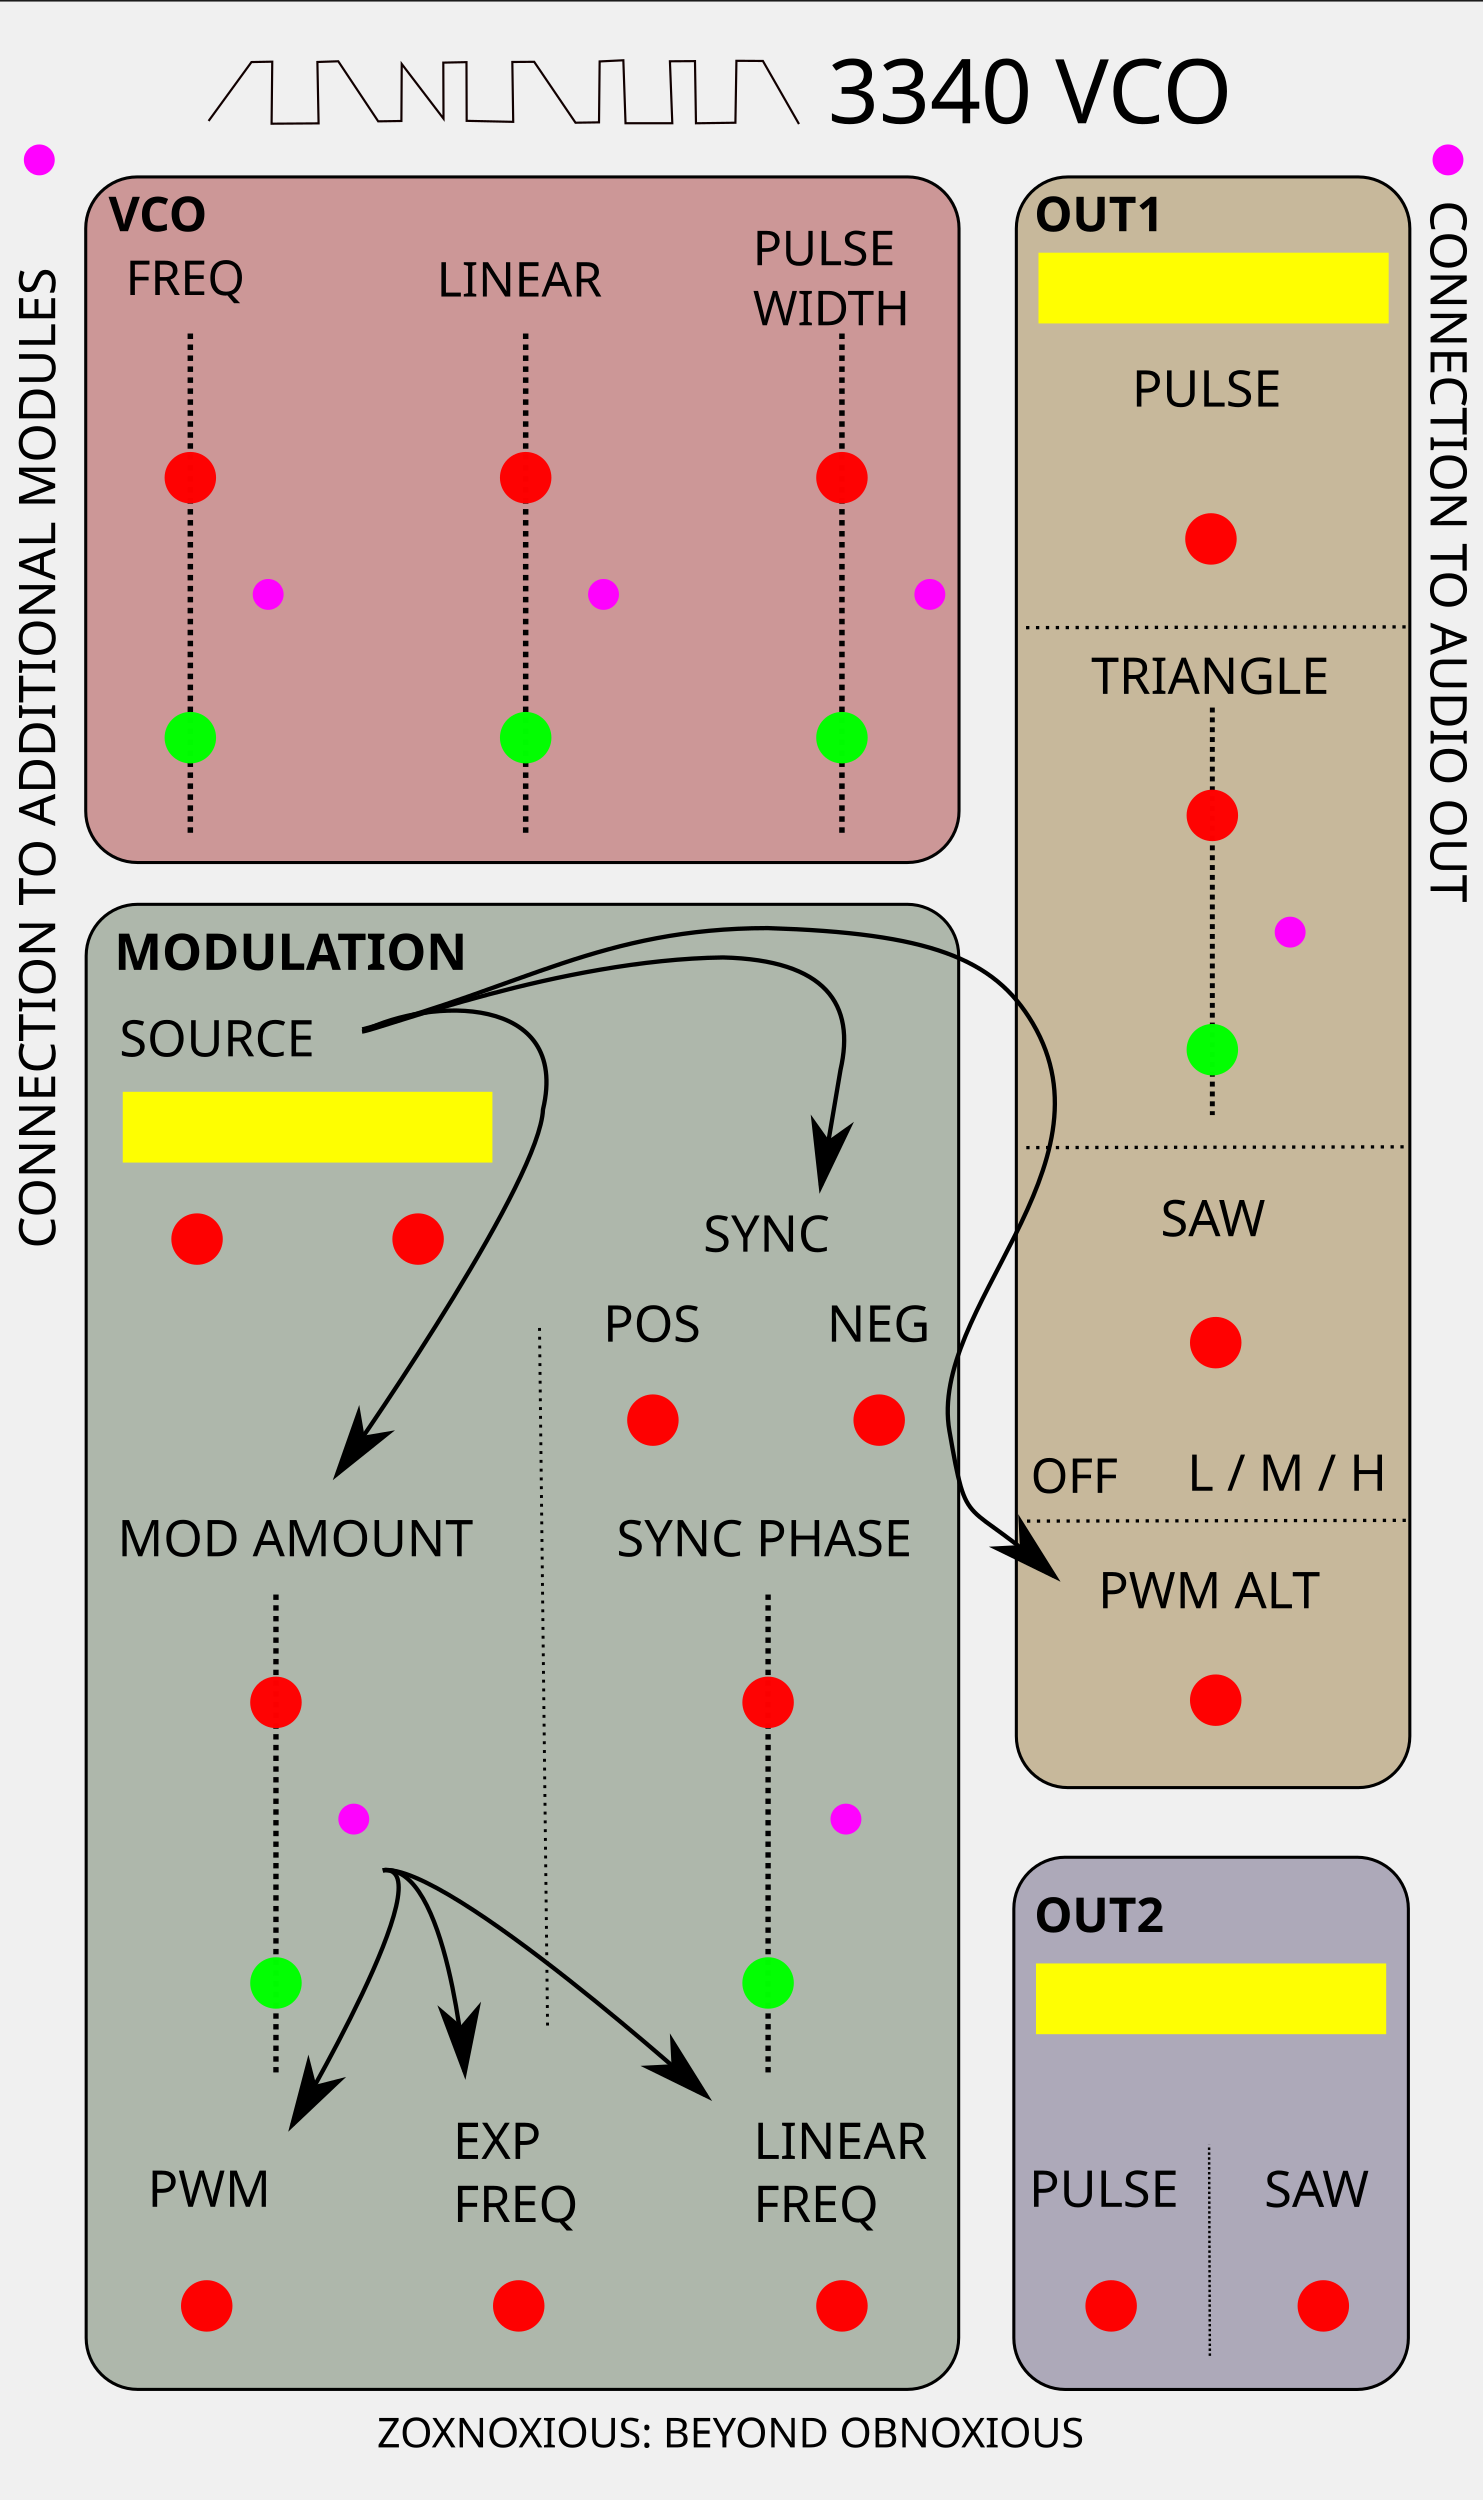
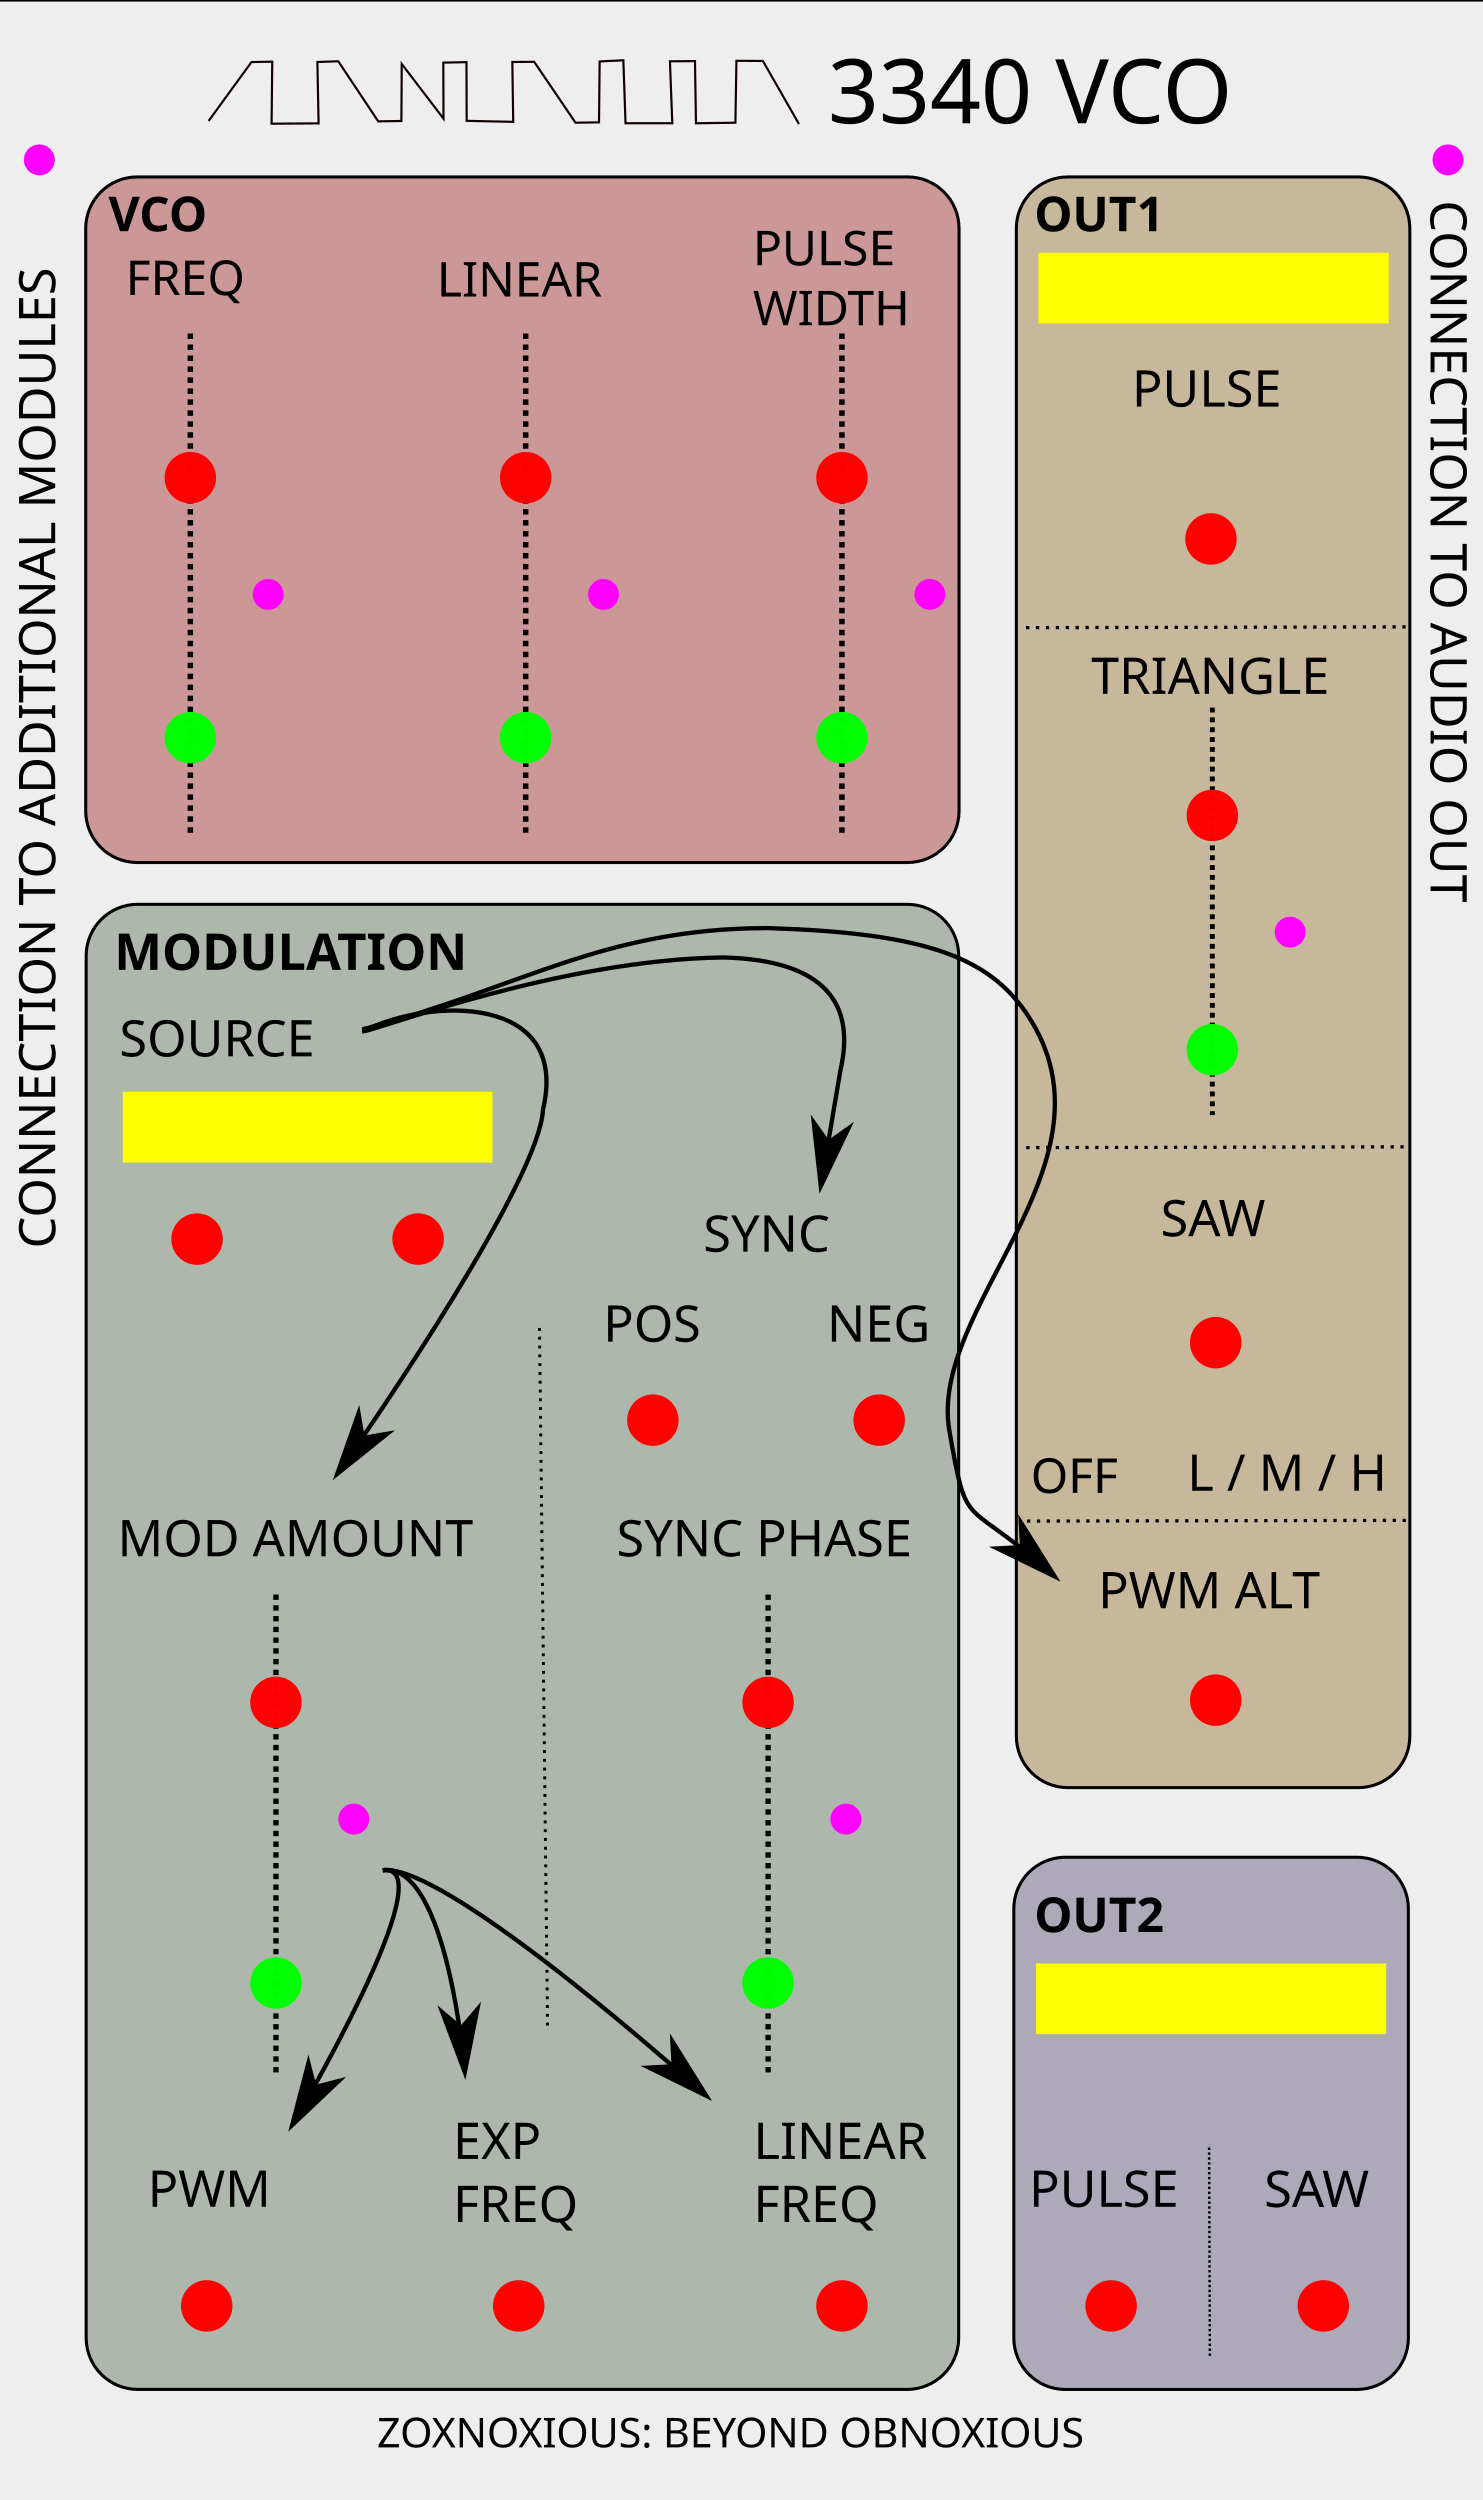
<svg xmlns="http://www.w3.org/2000/svg" width="76.2mm" height="128.5mm" viewBox="0 0 76.2 128.5" version="1.1" id="svg26">
  <defs id="defs23">
    <marker style="overflow:visible" id="Arrow1Lend" refX="0" refY="0" orient="auto" viewBox="0 0 17.774 10.156" markerWidth="8.774" markerHeight="5.014" preserveAspectRatio="xMidYMid">
      <path transform="matrix(-0.8,0,0,-0.8,-10,0)" style="fill:context-stroke;fill-rule:evenodd;stroke:#000000;stroke-width:1pt;stroke-opacity:1" d="M 0,0 5,-5 -12.5,0 5,5 Z" id="path15157" />
    </marker>
    <marker style="overflow:visible" id="Tail" refX="0" refY="0" orient="auto">
      <g transform="scale(-1.2)" id="g15202">
        <path style="fill:none;fill-rule:evenodd;stroke:context-stroke;stroke-width:0.8;stroke-linecap:round" d="M -3.805,-3.959 0.544,0" id="path15190" />
        <path style="fill:none;fill-rule:evenodd;stroke:context-stroke;stroke-width:0.8;stroke-linecap:round" d="M -1.287,-3.959 3.062,0" id="path15192" />
        <path style="fill:none;fill-rule:evenodd;stroke:context-stroke;stroke-width:0.8;stroke-linecap:round" d="M 1.305,-3.959 5.654,0" id="path15194" />
        <path style="fill:none;fill-rule:evenodd;stroke:context-stroke;stroke-width:0.8;stroke-linecap:round" d="M -3.805,4.178 0.544,0.22" id="path15196" />
        <path style="fill:none;fill-rule:evenodd;stroke:context-stroke;stroke-width:0.8;stroke-linecap:round" d="M -1.287,4.178 3.062,0.22" id="path15198" />
        <path style="fill:none;fill-rule:evenodd;stroke:context-stroke;stroke-width:0.8;stroke-linecap:round" d="M 1.305,4.178 5.654,0.22" id="path15200" />
      </g>
    </marker>
    <marker style="overflow:visible" id="Arrow2Lend" refX="0" refY="0" orient="auto">
      <path transform="matrix(-1.1,0,0,-1.1,-1.1,0)" d="M 8.719,4.034 -2.207,0.016 8.719,-4.002 c -1.745,2.372 -1.735,5.617 -6e-7,8.035 z" style="fill:context-stroke;fill-rule:evenodd;stroke:context-stroke;stroke-width:0.625;stroke-linejoin:round" id="path15175" />
    </marker>
    <marker style="overflow:visible" id="marker15424" refX="0" refY="0" orient="auto">
      <path transform="matrix(0.8,0,0,0.8,10,0)" style="fill:context-stroke;fill-rule:evenodd;stroke:context-stroke;stroke-width:1pt" d="M 0,0 5,-5 -12.5,0 5,5 Z" id="path15422" />
    </marker>
    <marker style="overflow:visible" id="Arrow1Lstart" refX="0" refY="0" orient="auto">
      <path transform="matrix(0.8,0,0,0.8,10,0)" style="fill:context-stroke;fill-rule:evenodd;stroke:context-stroke;stroke-width:1pt" d="M 0,0 5,-5 -12.5,0 5,5 Z" id="path15154" />
    </marker>
    <marker style="overflow:visible" id="Arrow1Lend-2" refX="0" refY="0" orient="auto">
      <path transform="matrix(-0.8,0,0,-0.8,-10,0)" style="fill:#000000;fill-opacity:1;fill-rule:evenodd;stroke:#000000;stroke-width:1pt;stroke-opacity:1" d="M 0,0 5,-5 -12.5,0 5,5 Z" id="path15157-3" />
    </marker>
    <marker style="overflow:visible" id="Arrow1Lend-2-7" refX="0" refY="0" orient="auto">
      <path transform="matrix(-0.8,0,0,-0.8,-10,0)" style="fill:context-stroke;fill-rule:evenodd;stroke:#000000;stroke-width:1pt;stroke-opacity:1" d="M 0,0 5,-5 -12.5,0 5,5 Z" id="path15157-3-0" />
    </marker>
    <marker style="overflow:visible" id="Arrow1Lend-2-1" refX="0" refY="0" orient="auto">
      <path transform="matrix(-0.8,0,0,-0.8,-10,0)" style="fill:context-stroke;fill-rule:evenodd;stroke:#000000;stroke-width:1pt;stroke-opacity:1" d="M 0,0 5,-5 -12.5,0 5,5 Z" id="path15157-3-03" />
    </marker>
    <marker style="overflow:visible" id="Arrow1Lend-2-8" refX="0" refY="0" orient="auto">
      <path transform="matrix(-0.8,0,0,-0.8,-10,0)" style="fill:context-stroke;fill-rule:evenodd;stroke:#000000;stroke-width:1pt;stroke-opacity:1" d="M 0,0 5,-5 -12.5,0 5,5 Z" id="path15157-3-5" />
    </marker>
    <marker style="overflow:visible" id="Arrow1Lend-2-3" refX="0" refY="0" orient="auto" viewBox="0 0 17.774 10.156" markerWidth="17.774" markerHeight="10.156" preserveAspectRatio="xMidYMid">
      <path transform="matrix(-0.8,0,0,-0.8,-10,0)" style="fill:context-stroke;fill-rule:evenodd;stroke:#000000;stroke-width:1pt;stroke-opacity:1" d="M 0,0 5,-5 -12.5,0 5,5 Z" id="path15157-3-1" />
    </marker>
    <marker style="overflow:visible" id="Arrow1Lend-2-5" refX="0" refY="0" orient="auto">
      <path transform="matrix(-0.8,0,0,-0.8,-10,0)" style="fill:context-stroke;fill-rule:evenodd;stroke:#000000;stroke-width:1pt;stroke-opacity:1" d="M 0,0 5,-5 -12.5,0 5,5 Z" id="path15157-3-9" />
    </marker>
    <marker style="overflow:visible" id="Arrow1Lend-2-2" refX="0" refY="0" orient="auto">
      <path transform="matrix(-0.8,0,0,-0.8,-10,0)" style="fill:context-stroke;fill-rule:evenodd;stroke:#000000;stroke-width:1pt;stroke-opacity:1" d="M 0,0 5,-5 -12.5,0 5,5 Z" id="path15157-3-17" />
    </marker>
  </defs>
  <g id="layer3" style="display:inline">
-     <rect style="display:inline;opacity:0.89;fill:#eeeeee;fill-opacity:1;stroke:#000000;stroke-width:0.222;paint-order:markers fill stroke" id="rect297" width="77.226" height="129.322" x="-0.273" y="-0.031" />
+     <rect style="display:inline;opacity:1;fill:#eeeeee;fill-opacity:1;stroke:#000000;stroke-width:0.222;paint-order:markers fill stroke" id="rect297" width="77.226" height="129.322" x="-0.273" y="-0.031" />
    <path style="display:inline;fill:#aeb7ab;fill-opacity:1;stroke:#000000;stroke-width:0.158;stroke-opacity:1" id="rect1316-4" width="44.847" height="76.333" x="4.429" y="46.482" d="M 7.075,46.482 H 46.63 a 2.646,2.646 45 0 1 2.646,2.646 v 71.041 a 2.646,2.646 135 0 1 -2.646,2.646 H 7.075 A 2.646,2.646 45 0 1 4.429,120.169 V 49.128 A 2.646,2.646 135 0 1 7.075,46.482 Z" />
    <path style="display:inline;fill:#c7b89b;fill-opacity:1;stroke:#000000;stroke-width:0.158;stroke-dasharray:none;stroke-opacity:1" id="rect1316-8" width="20.225" height="82.788" x="52.24" y="9.095" d="M 54.886,9.095 H 69.819 a 2.646,2.646 45 0 1 2.646,2.646 V 89.238 A 2.646,2.646 135 0 1 69.819,91.883 H 54.886 A 2.646,2.646 45 0 1 52.24,89.238 V 11.741 a 2.646,2.646 135 0 1 2.646,-2.646 z" />
    <path style="display:inline;fill:#ada9b9;fill-opacity:1;stroke:#000000;stroke-width:0.158;stroke-dasharray:none;stroke-opacity:1" id="rect1316-8-9" width="20.278" height="27.356" x="52.111" y="95.462" d="m 54.757,95.462 h 14.987 a 2.646,2.646 45 0 1 2.646,2.646 v 22.065 a 2.646,2.646 135 0 1 -2.646,2.646 H 54.757 a 2.646,2.646 45 0 1 -2.646,-2.646 V 98.108 a 2.646,2.646 135 0 1 2.646,-2.646 z" />
    <path style="display:inline;opacity:0.99;fill:#cc9696;fill-opacity:1;stroke:#000000;stroke-width:0.158;stroke-dasharray:none;stroke-opacity:1" id="rect1316" width="44.887" height="35.239" x="4.406" y="9.094" d="M 7.052,9.094 H 46.648 a 2.646,2.646 45 0 1 2.646,2.646 v 29.947 a 2.646,2.646 135 0 1 -2.646,2.646 H 7.052 A 2.646,2.646 45 0 1 4.406,41.687 V 11.74 A 2.646,2.646 135 0 1 7.052,9.094 Z" />
  </g>
  <g id="layer1" style="display:inline;opacity:1">
    <text xml:space="preserve" style="font-style:normal;font-variant:normal;font-weight:normal;font-stretch:normal;font-size:2.117px;line-height:1.25;font-family:'.Keyboard';-inkscape-font-specification:'.Keyboard, Normal';font-variant-ligatures:normal;font-variant-caps:normal;font-variant-numeric:normal;font-variant-east-asian:normal;display:inline;fill:#000000;fill-opacity:1;stroke:none;stroke-width:0.131" x="19.377" y="125.794" id="text23912-2">
      <tspan id="tspan1805" x="19.377" y="125.794">ZOXNOXIOUS: BEYOND OBNOXIOUS</tspan>
    </text>
    <g id="g39416" transform="translate(1.197944)">
      <path style="fill:none;fill-opacity:1;stroke:#110000;stroke-width:0.112px;stroke-linecap:butt;stroke-linejoin:miter;stroke-opacity:1" d="m 9.524,6.217 2.204,-3.027 1.068,-0.02 -0.034,3.188 2.415,-0.017 -0.061,-3.155 1.073,-0.036 2.053,3.087 1.192,-0.018 0.017,-2.931 2.147,2.81 -0.01,-2.879 1.191,-0.025 0.01,3.017 2.392,0.052 -0.045,-3.077 1.123,-0.009 2.124,3.13 1.208,-0.018 0.033,-3.131 1.218,-0.06 0.112,3.236 2.404,-8.076e-4 -0.122,-3.183 1.288,-0.009 0.051,3.195 2.027,-0.028 0.052,-3.183 1.361,0.009 1.855,3.242" id="path22502" />
      <text xml:space="preserve" style="font-style:normal;font-variant:normal;font-weight:normal;font-stretch:normal;font-size:4.586px;line-height:1.25;font-family:sans-serif;-inkscape-font-specification:'sans-serif, Normal';font-variant-ligatures:normal;font-variant-caps:normal;font-variant-numeric:normal;font-variant-east-asian:normal;display:inline;fill:#000000;fill-opacity:1;stroke:none;stroke-width:0.111" x="41.359" y="6.335" id="text23912-0">
        <tspan id="tspan33693" x="41.359" y="6.335">3340 VCO</tspan>
      </text>
    </g>
    <text xml:space="preserve" style="font-style:normal;font-variant:normal;font-weight:normal;font-stretch:normal;font-size:2.593px;line-height:1.25;font-family:sans-serif;-inkscape-font-specification:'sans-serif, Normal';font-variant-ligatures:normal;font-variant-caps:normal;font-variant-numeric:normal;font-variant-east-asian:normal;display:inline;fill:#000000;fill-opacity:1;stroke:none;stroke-width:0.093" x="58.183" y="20.899" id="text3638-6">
      <tspan id="tspan3730" x="58.183" y="20.899">PULSE</tspan>
    </text>
    <text xml:space="preserve" style="font-style:normal;font-variant:normal;font-weight:bold;font-stretch:normal;font-size:2.593px;line-height:1.25;font-family:sans-serif;-inkscape-font-specification:'sans-serif, Bold';font-variant-ligatures:normal;font-variant-caps:normal;font-variant-numeric:normal;font-variant-east-asian:normal;text-align:start;writing-mode:lr-tb;text-anchor:start;display:inline;fill:#000000;fill-opacity:1;stroke:none;stroke-width:0.093" x="5.874" y="49.852" id="text92-2-5">
      <tspan id="tspan32625" x="5.874" y="49.852">MODULATION</tspan>
    </text>
    <text xml:space="preserve" style="font-style:normal;font-variant:normal;font-weight:normal;font-stretch:normal;font-size:2.593px;line-height:1.25;font-family:sans-serif;-inkscape-font-specification:'sans-serif, Normal';font-variant-ligatures:normal;font-variant-caps:normal;font-variant-numeric:normal;font-variant-east-asian:normal;display:inline;fill:#000000;fill-opacity:1;stroke:none;stroke-width:0.093" x="31.69" y="79.992" id="text92-2-5-97-5">
      <tspan id="tspan3052" x="31.69" y="79.992">SYNC PHASE</tspan>
    </text>
    <text xml:space="preserve" style="font-style:normal;font-variant:normal;font-weight:normal;font-stretch:normal;font-size:2.593px;line-height:1.25;font-family:sans-serif;-inkscape-font-specification:'sans-serif, Normal';font-variant-ligatures:normal;font-variant-caps:normal;font-variant-numeric:normal;font-variant-east-asian:normal;display:inline;fill:#000000;fill-opacity:1;stroke:none;stroke-width:0.093" x="56.081" y="35.666" id="text92-2-39-1">
      <tspan id="tspan3792" x="56.081" y="35.666">TRIANGLE</tspan>
    </text>
    <text xml:space="preserve" style="font-style:normal;font-variant:normal;font-weight:normal;font-stretch:normal;font-size:2.593px;line-height:1.25;font-family:sans-serif;-inkscape-font-specification:'sans-serif, Normal';font-variant-ligatures:normal;font-variant-caps:normal;font-variant-numeric:normal;font-variant-east-asian:normal;display:inline;fill:#000000;fill-opacity:1;stroke:none;stroke-width:0.093" x="59.655" y="63.539" id="text3638-6-0">
      <tspan id="tspan3849" x="59.655" y="63.539">SAW</tspan>
    </text>
    <text xml:space="preserve" style="font-style:normal;font-variant:normal;font-weight:normal;font-stretch:normal;font-size:2.469px;line-height:1.25;font-family:'.Keyboard';-inkscape-font-specification:'.Keyboard, Normal';font-variant-ligatures:normal;font-variant-caps:normal;font-variant-numeric:normal;display:inline;fill:#000000;fill-opacity:1;stroke:none;stroke-width:0.093" x="52.977" y="76.738" id="text3638-6-0-7">
      <tspan id="tspan3998" x="52.977" y="76.738">OFF</tspan>
    </text>
    <text xml:space="preserve" style="font-style:normal;font-variant:normal;font-weight:normal;font-stretch:normal;font-size:2.593px;line-height:1.25;font-family:sans-serif;-inkscape-font-specification:'sans-serif, Normal';font-variant-ligatures:normal;font-variant-caps:normal;font-variant-numeric:normal;font-variant-east-asian:normal;display:inline;fill:#000000;fill-opacity:1;stroke:none;stroke-width:0.093" x="56.45" y="82.667" id="text3638-6-5">
      <tspan id="tspan32736" x="56.45" y="82.667">PWM ALT</tspan>
    </text>
    <text xml:space="preserve" style="font-style:normal;font-variant:normal;font-weight:normal;font-stretch:normal;font-size:2.593px;line-height:1.25;font-family:sans-serif;-inkscape-font-specification:'sans-serif, Normal';font-variant-ligatures:normal;font-variant-caps:normal;font-variant-numeric:normal;font-variant-east-asian:normal;text-align:start;writing-mode:lr-tb;text-anchor:start;display:inline;fill:#000000;fill-opacity:1;stroke:none;stroke-width:0.093" x="61.027" y="76.624" id="text4002-9">
      <tspan id="tspan11304" x="61.027" y="76.624">L / M / H</tspan>
    </text>
    <path style="display:inline;opacity:1;fill:none;stroke:#000000;stroke-width:0.17;stroke-linecap:butt;stroke-linejoin:miter;stroke-miterlimit:4;stroke-dasharray:0.17, 0.339;stroke-dashoffset:0;stroke-opacity:1" d="m 72.251,32.222 -19.834,0.04" id="path2871-1" />
    <path style="display:inline;opacity:1;fill:none;stroke:#000000;stroke-width:0.169;stroke-linecap:butt;stroke-linejoin:miter;stroke-miterlimit:4;stroke-dasharray:0.169, 0.337;stroke-dashoffset:0;stroke-opacity:1" d="m 72.149,58.948 -19.618,0.04" id="path2871-1-7" />
    <path style="display:inline;opacity:1;fill:none;stroke:#000000;stroke-width:0.169;stroke-linecap:butt;stroke-linejoin:miter;stroke-miterlimit:4;stroke-dasharray:0.169, 0.339;stroke-dashoffset:0;stroke-opacity:1" d="m 72.261,78.146 -19.787,0.04" id="path2871-1-7-5" />
    <path style="display:inline;opacity:1;fill:none;stroke:#000000;stroke-width:0.126;stroke-linecap:butt;stroke-linejoin:miter;stroke-miterlimit:4;stroke-dasharray:0.126, 0.126;stroke-dashoffset:0;stroke-opacity:1" d="m 62.187,121.09 -0.04,-10.844" id="path2871-1-7-5-9" />
    <text xml:space="preserve" style="font-style:normal;font-variant:normal;font-weight:normal;font-stretch:normal;font-size:2.593px;line-height:1.25;font-family:sans-serif;-inkscape-font-specification:'sans-serif, Normal';font-variant-ligatures:normal;font-variant-caps:normal;font-variant-numeric:normal;font-variant-east-asian:normal;text-align:start;writing-mode:lr-tb;text-anchor:start;display:inline;opacity:1;fill:#000000;fill-opacity:1;stroke:none;stroke-width:0.093" x="6.042" y="79.992" id="text92-2-39-6-1">
      <tspan id="tspan2260" x="6.042" y="79.992">MOD AMOUNT</tspan>
    </text>
    <path style="display:inline;opacity:1;fill:none;stroke:#000000;stroke-width:0.151;stroke-linecap:butt;stroke-linejoin:miter;stroke-miterlimit:4;stroke-dasharray:0.151, 0.301;stroke-dashoffset:0;stroke-opacity:1" d="m 27.731,68.257 0.414,35.906" id="path3554-4" />
    <path id="path11165-3-7" style="display:inline;opacity:1;fill:none;fill-opacity:1;fill-rule:evenodd;stroke:#000000;stroke-width:0.222;stroke-miterlimit:4;stroke-dasharray:none;marker-end:url(#Arrow1Lend-2-3)" d="M 19.676,96.129 C 23.013,95.72 36.284,107.704 36.284,107.704" />
    <path id="path11165-3-6" style="display:inline;opacity:1;fill:none;fill-opacity:1;fill-rule:evenodd;stroke:#000000;stroke-width:0.222;stroke-miterlimit:4;stroke-dasharray:none;marker-end:url(#Arrow1Lend-2-5)" d="m 19.676,96.129 c 3.337,-0.409 4.212,10.35 4.212,10.35" />
    <path id="path11165-3-8" style="display:inline;opacity:1;fill:none;fill-opacity:1;fill-rule:evenodd;stroke:#000000;stroke-width:0.222;stroke-miterlimit:4;stroke-dasharray:none;marker-end:url(#Arrow1Lend-2-2)" d="M 19.676,96.129 C 23.013,95.72 15.033,109.203 15.033,109.203" />
    <text xml:space="preserve" style="font-style:normal;font-variant:normal;font-weight:normal;font-stretch:normal;font-size:2.593px;line-height:1.25;font-family:sans-serif;-inkscape-font-specification:'sans-serif, Normal';font-variant-ligatures:normal;font-variant-caps:normal;font-variant-numeric:normal;font-variant-east-asian:normal;display:inline;fill:#000000;fill-opacity:1;stroke:none;stroke-width:0.093" x="-64.172" y="2.833" id="text92-2-1" transform="rotate(-90)">
      <tspan id="tspan1285" x="-64.172" y="2.833">CONNECTION TO ADDITIONAL MODULES</tspan>
    </text>
    <text xml:space="preserve" style="font-style:normal;font-variant:normal;font-weight:normal;font-stretch:normal;font-size:2.593px;line-height:1.25;font-family:sans-serif;-inkscape-font-specification:'sans-serif, Normal';font-variant-ligatures:normal;font-variant-caps:normal;font-variant-numeric:normal;font-variant-east-asian:normal;display:inline;fill:#000000;fill-opacity:1;stroke:none;stroke-width:0.093" x="10.298" y="-73.535" id="text92-2-1-3" transform="rotate(90)">
      <tspan id="tspan1314" x="10.298" y="-73.535">CONNECTION TO AUDIO OUT</tspan>
    </text>
    <text xml:space="preserve" style="font-style:normal;font-variant:normal;font-weight:normal;font-stretch:normal;font-size:2.593px;line-height:1.25;font-family:sans-serif;-inkscape-font-specification:'sans-serif, Normal';font-variant-ligatures:normal;font-variant-caps:normal;font-variant-numeric:normal;font-variant-east-asian:normal;text-align:start;writing-mode:lr-tb;text-anchor:start;display:inline;opacity:1;fill:#000000;fill-opacity:1;stroke:none;stroke-width:0.093" x="31.006" y="68.958" id="text92-2-5-97-8">
      <tspan id="tspan2274" x="31.006" y="68.958">POS</tspan>
    </text>
    <text id="text2262" y="64.334" x="36.152" style="font-style:normal;font-variant:normal;font-weight:normal;font-stretch:normal;font-size:2.593px;line-height:1.25;font-family:sans-serif;-inkscape-font-specification:'sans-serif, Normal';font-variant-ligatures:normal;font-variant-caps:normal;font-variant-numeric:normal;font-variant-east-asian:normal;text-align:start;writing-mode:lr-tb;text-anchor:start;display:inline;opacity:1;fill:#000000;fill-opacity:1;stroke:none;stroke-width:0.093" xml:space="preserve">
      <tspan id="tspan2276" x="36.152" y="64.334">SYNC</tspan>
    </text>
    <text id="text2270" y="68.958" x="42.509" style="font-style:normal;font-variant:normal;font-weight:normal;font-stretch:normal;font-size:2.593px;line-height:1.25;font-family:sans-serif;-inkscape-font-specification:'sans-serif, Normal';font-variant-ligatures:normal;font-variant-caps:normal;font-variant-numeric:normal;font-variant-east-asian:normal;text-align:start;writing-mode:lr-tb;text-anchor:start;display:inline;opacity:1;fill:#000000;fill-opacity:1;stroke:none;stroke-width:0.093" xml:space="preserve">
      <tspan id="tspan2272" x="42.509" y="68.958">NEG</tspan>
    </text>
    <text xml:space="preserve" style="font-style:normal;font-variant:normal;font-weight:normal;font-stretch:normal;font-size:2.593px;line-height:1.25;font-family:sans-serif;-inkscape-font-specification:'sans-serif, Normal';font-variant-ligatures:normal;font-variant-caps:normal;font-variant-numeric:normal;font-variant-east-asian:normal;display:inline;opacity:1;fill:#000000;fill-opacity:1;stroke:none;stroke-width:0.093" x="7.595" y="113.432" id="text92-2-5-97-9-2">
      <tspan id="tspan3271" x="7.595" y="113.432">PWM</tspan>
    </text>
    <text xml:space="preserve" style="font-style:normal;font-variant:normal;font-weight:normal;font-stretch:normal;font-size:2.593px;line-height:1.25;font-family:sans-serif;-inkscape-font-specification:'sans-serif, Normal';font-variant-ligatures:normal;font-variant-caps:normal;font-variant-numeric:normal;font-variant-east-asian:normal;text-align:start;writing-mode:lr-tb;text-anchor:start;display:inline;opacity:1;fill:#000000;fill-opacity:1;stroke:none;stroke-width:0.093" x="23.291" y="110.967" id="text92-2-5-97">
      <tspan id="tspan271" x="23.291" y="110.967">EXP</tspan>
      <tspan id="tspan273" x="23.291" y="114.208">FREQ</tspan>
    </text>
    <text xml:space="preserve" style="font-style:normal;font-variant:normal;font-weight:normal;font-stretch:normal;font-size:2.593px;line-height:1.25;font-family:sans-serif;-inkscape-font-specification:'sans-serif, Normal';font-variant-ligatures:normal;font-variant-caps:normal;font-variant-numeric:normal;font-variant-east-asian:normal;text-align:start;writing-mode:lr-tb;text-anchor:start;display:inline;opacity:1;fill:#000000;fill-opacity:1;stroke:none;stroke-width:0.093" x="38.732" y="110.967" id="text92-2-5-97-9">
      <tspan id="tspan249" x="38.732" y="110.967">LINEAR</tspan>
      <tspan id="tspan251" x="38.732" y="114.208">FREQ</tspan>
    </text>
    <text xml:space="preserve" style="font-style:normal;font-variant:normal;font-weight:normal;font-stretch:normal;font-size:2.593px;line-height:1.25;font-family:sans-serif;-inkscape-font-specification:'sans-serif, Normal';font-variant-ligatures:normal;font-variant-caps:normal;font-variant-numeric:normal;font-variant-east-asian:normal;text-align:start;writing-mode:lr-tb;text-anchor:start;display:inline;opacity:1;fill:#000000;fill-opacity:1;stroke:none;stroke-width:0.093" x="6.14" y="54.296" id="text32712">
      <tspan id="tspan32714" x="6.14" y="54.296">SOURCE</tspan>
    </text>
    <path id="path38916" style="display:inline;opacity:1;fill:none;fill-opacity:1;fill-rule:evenodd;stroke:#000000;stroke-width:0.222;stroke-miterlimit:4;stroke-dasharray:none;marker-end:url(#Arrow1Lend-2-3)" d="m 18.608,53.024 c 0.945,-0.116 10.159,-3.695 18.554,-3.811 5.306,0.134 6.81,2.413 6.04,5.779 l -1.008,5.946" />
    <path id="path38924" style="display:inline;opacity:1;fill:none;fill-opacity:1;fill-rule:evenodd;stroke:#000000;stroke-width:0.222;stroke-miterlimit:4;stroke-dasharray:none;marker-end:url(#Arrow1Lend-2-3)" d="m 18.621,52.91 c 8.183,-2.129 12.304,-5.193 20.838,-5.206 8.281,0.256 11.637,1.531 13.623,4.894 4.382,7.422 -5.379,14.666 -4.281,20.956 0.942,5.399 0.694,3.231 5.392,7.46" />
    <path id="path38936" style="display:inline;opacity:1;fill:none;fill-opacity:1;fill-rule:evenodd;stroke:#000000;stroke-width:0.222;stroke-miterlimit:4;stroke-dasharray:none;marker-end:url(#Arrow1Lend-2-3)" d="m 18.704,52.988 c 3.38,-1.708 10.612,-1.922 9.206,4.042 -0.163,3.582 -8.614,15.959 -10.558,18.702" />
    <path style="display:inline;opacity:0.99;fill:none;stroke:#000000;stroke-width:0.276px;stroke-linecap:butt;stroke-linejoin:miter;stroke-dasharray:0.276, 0.276;stroke-dashoffset:0;stroke-opacity:1" d="M 14.184,81.959 V 106.714" id="path32674" />
    <text xml:space="preserve" style="font-style:normal;font-variant:normal;font-weight:normal;font-stretch:normal;font-size:2.593px;line-height:1.25;font-family:sans-serif;-inkscape-font-specification:'sans-serif, Normal';font-variant-ligatures:normal;font-variant-caps:normal;font-variant-numeric:normal;font-variant-east-asian:normal;display:inline;opacity:0.99;fill:#000000;fill-opacity:1;stroke:none;stroke-width:0.093" x="52.9" y="113.432" id="text3638-6-08">
      <tspan id="tspan3730-5" x="52.9" y="113.432">PULSE</tspan>
    </text>
    <text xml:space="preserve" style="font-style:normal;font-variant:normal;font-weight:normal;font-stretch:normal;font-size:2.593px;line-height:1.25;font-family:sans-serif;-inkscape-font-specification:'sans-serif, Normal';font-variant-ligatures:normal;font-variant-caps:normal;font-variant-numeric:normal;font-variant-east-asian:normal;display:inline;opacity:0.99;fill:#000000;fill-opacity:1;stroke:none;stroke-width:0.093" x="64.983" y="113.435" id="text3638-6-08-7">
      <tspan id="tspan4317" x="64.983" y="113.435">SAW</tspan>
    </text>
    <path style="display:inline;opacity:0.99;fill:none;stroke:#000000;stroke-width:0.276px;stroke-linecap:butt;stroke-linejoin:miter;stroke-dasharray:0.276, 0.276;stroke-dashoffset:0;stroke-opacity:1" d="M 39.48,81.959 V 106.714" id="path32682" />
    <text xml:space="preserve" style="font-style:normal;font-variant:normal;font-weight:bold;font-stretch:normal;font-size:2.469px;line-height:1.25;font-family:sans-serif;-inkscape-font-specification:'sans-serif, Bold';font-variant-ligatures:normal;font-variant-caps:normal;font-variant-numeric:normal;font-variant-east-asian:normal;display:inline;opacity:0.99;fill:#000000;fill-opacity:1;stroke:none;stroke-width:0.093" x="53.159" y="99.306" id="text43624">
      <tspan id="tspan43626" x="53.159" y="99.306">OUT2</tspan>
    </text>
    <text xml:space="preserve" style="font-style:normal;font-variant:normal;font-weight:normal;font-stretch:normal;font-size:2.469px;line-height:1.25;font-family:sans-serif;-inkscape-font-specification:'sans-serif, Normal';font-variant-ligatures:normal;font-variant-caps:normal;font-variant-numeric:normal;font-variant-east-asian:normal;display:inline;opacity:0.99;fill:#000000;fill-opacity:1;stroke:none;stroke-width:0.093" x="6.466" y="15.163" id="text92-2">
      <tspan id="tspan1840" x="6.466" y="15.163">FREQ</tspan>
    </text>
    <text xml:space="preserve" style="font-style:normal;font-variant:normal;font-weight:normal;font-stretch:normal;font-size:2.469px;line-height:1.25;font-family:sans-serif;-inkscape-font-specification:'sans-serif, Normal';font-variant-ligatures:normal;font-variant-caps:normal;font-variant-numeric:normal;font-variant-east-asian:normal;display:inline;opacity:0.99;fill:#000000;fill-opacity:1;stroke:none;stroke-width:0.093" x="22.452" y="15.243" id="text92-2-3">
      <tspan id="tspan1226" x="22.452" y="15.243">LINEAR</tspan>
    </text>
    <text xml:space="preserve" style="font-style:normal;font-variant:normal;font-weight:normal;font-stretch:normal;font-size:2.469px;line-height:1.25;font-family:sans-serif;-inkscape-font-specification:'sans-serif, Normal';font-variant-ligatures:normal;font-variant-caps:normal;font-variant-numeric:normal;font-variant-east-asian:normal;display:inline;opacity:0.99;fill:#000000;fill-opacity:1;stroke:none;stroke-width:0.093" x="38.701" y="13.631" id="text92-2-39">
      <tspan id="tspan1228" x="38.701" y="13.631">PULSE</tspan>
      <tspan id="tspan1230" x="38.701" y="16.718">WIDTH</tspan>
    </text>
    <text xml:space="preserve" style="font-style:normal;font-variant:normal;font-weight:bold;font-stretch:normal;font-size:2.469px;line-height:1.25;font-family:sans-serif;-inkscape-font-specification:'sans-serif, Bold';font-variant-ligatures:normal;font-variant-caps:normal;font-variant-numeric:normal;font-variant-east-asian:normal;display:inline;opacity:0.99;fill:#000000;fill-opacity:1;stroke:none;stroke-width:0.093" x="5.58" y="11.884" id="text32419">
      <tspan id="tspan32569" x="5.58" y="11.884">VCO</tspan>
    </text>
    <path style="display:inline;opacity:0.99;fill:none;stroke:#000000;stroke-width:0.282px;stroke-linecap:butt;stroke-linejoin:miter;stroke-dasharray:0.282, 0.282;stroke-dashoffset:0;stroke-opacity:1" d="M 27.02,17.143 V 43.087" id="path32393" />
    <path style="display:inline;opacity:0.99;fill:none;stroke:#000000;stroke-width:0.282px;stroke-linecap:butt;stroke-linejoin:miter;stroke-dasharray:0.282, 0.282;stroke-dashoffset:0;stroke-opacity:1" d="M 43.276,17.143 V 43.087" id="path32405" />
    <text xml:space="preserve" style="font-style:normal;font-variant:normal;font-weight:bold;font-stretch:normal;font-size:2.469px;line-height:1.25;font-family:sans-serif;-inkscape-font-specification:'sans-serif, Bold';font-variant-ligatures:normal;font-variant-caps:normal;font-variant-numeric:normal;font-variant-east-asian:normal;display:inline;opacity:0.99;fill:#000000;fill-opacity:1;stroke:none;stroke-width:0.093" x="53.159" y="11.884" id="text43592">
      <tspan id="tspan43594" x="53.159" y="11.884">OUT1</tspan>
    </text>
    <path style="display:inline;opacity:0.99;fill:none;stroke:#000000;stroke-width:0.282px;stroke-linecap:butt;stroke-linejoin:miter;stroke-dasharray:0.282, 0.282;stroke-dashoffset:0;stroke-opacity:1" d="M 9.783,17.143 V 43.087" id="path29740" />
    <path style="display:inline;opacity:0.99;fill:none;stroke:#000000;stroke-width:0.253px;stroke-linecap:butt;stroke-linejoin:miter;stroke-dasharray:0.253, 0.253;stroke-dashoffset:0;stroke-opacity:1" d="M 62.314,36.369 V 57.315" id="path32716" />
  </g>
  <g id="layer2" style="display:inline;opacity:0.99">
    <circle id="circle32676" data-name="In03#PJ301MPort" cx="14.184" cy="101.925" r="1.323" style="display:inline;opacity:0.99;fill:#00ff00;stroke-width:0.265" />
    <circle id="circle32678" data-name="Tempo#RoundLargeBlackKnob" cx="14.184" cy="87.502" r="1.323" style="display:inline;opacity:0.99;fill:#ff0000;stroke-width:0.265" />
    <circle id="circle32680" data-name="RGreen1#RedLight" cx="18.184" cy="93.502" r="0.794" style="display:inline;opacity:0.99;fill:#ff00ff;stroke-width:0.265" />
    <circle id="b903da6b-121c-4663-8772-b399a6eccb9e-97" data-name="Tempo#RoundLargeBlackKnob" cx="62.488" cy="69.012" r="1.323" style="display:inline;opacity:1;fill:#ff0000;stroke-width:0.265" />
    <circle id="b903da6b-121c-4663-8772-b399a6eccb9e-97-9" data-name="Tempo#RoundLargeBlackKnob" cx="62.488" cy="87.389" r="1.323" style="display:inline;opacity:1;fill:#ff0000;stroke-width:0.265" />
    <circle id="b903da6b-121c-4663-8772-b399a6eccb9e-97-9-5-2-3-9-2-5" data-name="Tempo#RoundLargeBlackKnob" cx="68.019" cy="118.524" r="1.323" style="display:inline;fill:#ff0000;stroke-width:0.265" />
    <circle id="b903da6b-121c-4663-8772-b399a6eccb9e-97-9-5-2-3-9-2-5-1" data-name="Tempo#RoundLargeBlackKnob" cx="57.113" cy="118.524" r="1.323" style="display:inline;fill:#ff0000;stroke-width:0.265" />
    <circle id="b903da6b-121c-4663-8772-b399a6eccb9e-7" data-name="Tempo#RoundLargeBlackKnob" cx="62.243" cy="27.701" r="1.323" style="display:inline;opacity:1;fill:#ff0000;stroke-width:0.265" />
    <circle id="b903da6b-121c-4663-8772-b399a6eccb9e-97-9-5-2-3" data-name="Tempo#RoundLargeBlackKnob" cx="10.626" cy="118.524" r="1.323" style="display:inline;opacity:1;fill:#ff0000;stroke-width:0.265" />
    <circle id="b9452edd-6f79-47c8-a395-da97cf0e28c9-8" data-name="RGreen1#RedLight" cx="2.02" cy="8.219" r="0.794" style="display:inline;fill:#ff00ff;stroke-width:0.265" />
    <circle id="b903da6b-121c-4663-8772-b399a6eccb9e-97-9-5-2-3-9" data-name="Tempo#RoundLargeBlackKnob" cx="26.663" cy="118.524" r="1.323" style="display:inline;opacity:1;fill:#ff0000;stroke-width:0.265" />
    <circle id="b903da6b-121c-4663-8772-b399a6eccb9e-97-9-5-2-3-9-2" data-name="Tempo#RoundLargeBlackKnob" cx="43.276" cy="118.524" r="1.323" style="display:inline;opacity:1;fill:#ff0000;stroke-width:0.265" />
    <circle id="b903da6b-121c-4663-8772-b399a6eccb9e" data-name="Tempo#RoundLargeBlackKnob" cx="33.559" cy="72.995" r="1.323" style="display:inline;opacity:1;fill:#ff0000;stroke-width:0.265" />
    <circle style="display:inline;opacity:1;fill:#ff0000;stroke-width:0.265" r="1.323" cy="72.995" cx="45.19" data-name="Tempo#RoundLargeBlackKnob" id="circle8638" />
    <circle id="circle1254" data-name="RGreen1#RedLight" cx="74.427" cy="8.219" r="0.794" style="display:inline;fill:#ff00ff;stroke-width:0.265" />
    <rect id="f9b09e17-fc78-4216-9b09-40d2874876ff-0-4" data-name="Screen" y="12.989" width="18" height="3.636" x="53.378" style="display:inline;fill:#ffff00;stroke-width:0.071" />
    <rect id="f9b09e17-fc78-4216-9b09-40d2874876ff-0-4-3" data-name="Screen" y="100.921" width="18" height="3.636" x="53.25" style="display:inline;opacity:0.99;fill:#ffff00;stroke-width:0.071" />
    <circle id="circle17206" data-name="In03#PJ301MPort" cx="9.783" cy="37.916" r="1.323" style="display:inline;opacity:0.99;fill:#00ff00;stroke-width:0.265" />
    <circle id="circle17212" data-name="Tempo#RoundLargeBlackKnob" cx="9.783" cy="24.553" r="1.323" style="display:inline;opacity:0.99;fill:#ff0000;stroke-width:0.265" />
    <circle id="circle17214" data-name="RGreen1#RedLight" cx="13.784" cy="30.553" r="0.794" style="display:inline;opacity:0.99;fill:#ff00ff;stroke-width:0.265" />
    <circle id="circle32395" data-name="In03#PJ301MPort" cx="27.02" cy="37.916" r="1.323" style="display:inline;opacity:0.99;fill:#00ff00;stroke-width:0.265" />
    <circle id="circle32397" data-name="Tempo#RoundLargeBlackKnob" cx="27.02" cy="24.553" r="1.323" style="display:inline;opacity:0.99;fill:#ff0000;stroke-width:0.265" />
    <circle id="circle32403" data-name="RGreen1#RedLight" cx="31.021" cy="30.553" r="0.794" style="display:inline;opacity:0.99;fill:#ff00ff;stroke-width:0.265" />
    <circle id="circle32407" data-name="In03#PJ301MPort" cx="43.276" cy="37.916" r="1.323" style="display:inline;opacity:0.99;fill:#00ff00;stroke-width:0.265" />
    <circle id="circle32409" data-name="Tempo#RoundLargeBlackKnob" cx="43.276" cy="24.553" r="1.323" style="display:inline;opacity:0.99;fill:#ff0000;stroke-width:0.265" />
    <circle id="circle32415" data-name="RGreen1#RedLight" cx="47.794" cy="30.553" r="0.794" style="display:inline;opacity:0.99;fill:#ff00ff;stroke-width:0.265" />
    <rect id="rect12599" data-name="Screen" y="56.119" width="19" height="3.637" x="6.31" style="display:inline;fill:#ffff00;stroke-width:0.073" />
    <circle id="circle12603" data-name="Tempo#RoundLargeBlackKnob" cx="10.129" cy="63.689" r="1.323" style="display:inline;fill:#ff0000;stroke-width:0.265" />
    <circle id="circle12610" data-name="Tempo#RoundLargeBlackKnob" cx="21.49" cy="63.689" r="1.323" style="display:inline;fill:#ff0000;stroke-width:0.265" />
    <circle id="circle32684" data-name="In03#PJ301MPort" cx="39.48" cy="101.925" r="1.323" style="display:inline;opacity:0.99;fill:#00ff00;stroke-width:0.265" />
    <circle id="circle32686" data-name="Tempo#RoundLargeBlackKnob" cx="39.48" cy="87.502" r="1.323" style="display:inline;opacity:0.99;fill:#ff0000;stroke-width:0.265" />
    <circle id="circle32688" data-name="RGreen1#RedLight" cx="43.481" cy="93.502" r="0.794" style="display:inline;opacity:0.99;fill:#ff00ff;stroke-width:0.265" />
    <circle id="circle32718" data-name="In03#PJ301MPort" cx="62.314" cy="53.955" r="1.323" style="display:inline;opacity:0.99;fill:#00ff00;stroke-width:0.265" />
    <circle id="circle32720" data-name="Tempo#RoundLargeBlackKnob" cx="62.314" cy="41.912" r="1.323" style="display:inline;opacity:0.99;fill:#ff0000;stroke-width:0.265" />
    <circle id="circle32722" data-name="RGreen1#RedLight" cx="66.314" cy="47.912" r="0.794" style="display:inline;opacity:0.99;fill:#ff00ff;stroke-width:0.265" />
  </g>
</svg>
